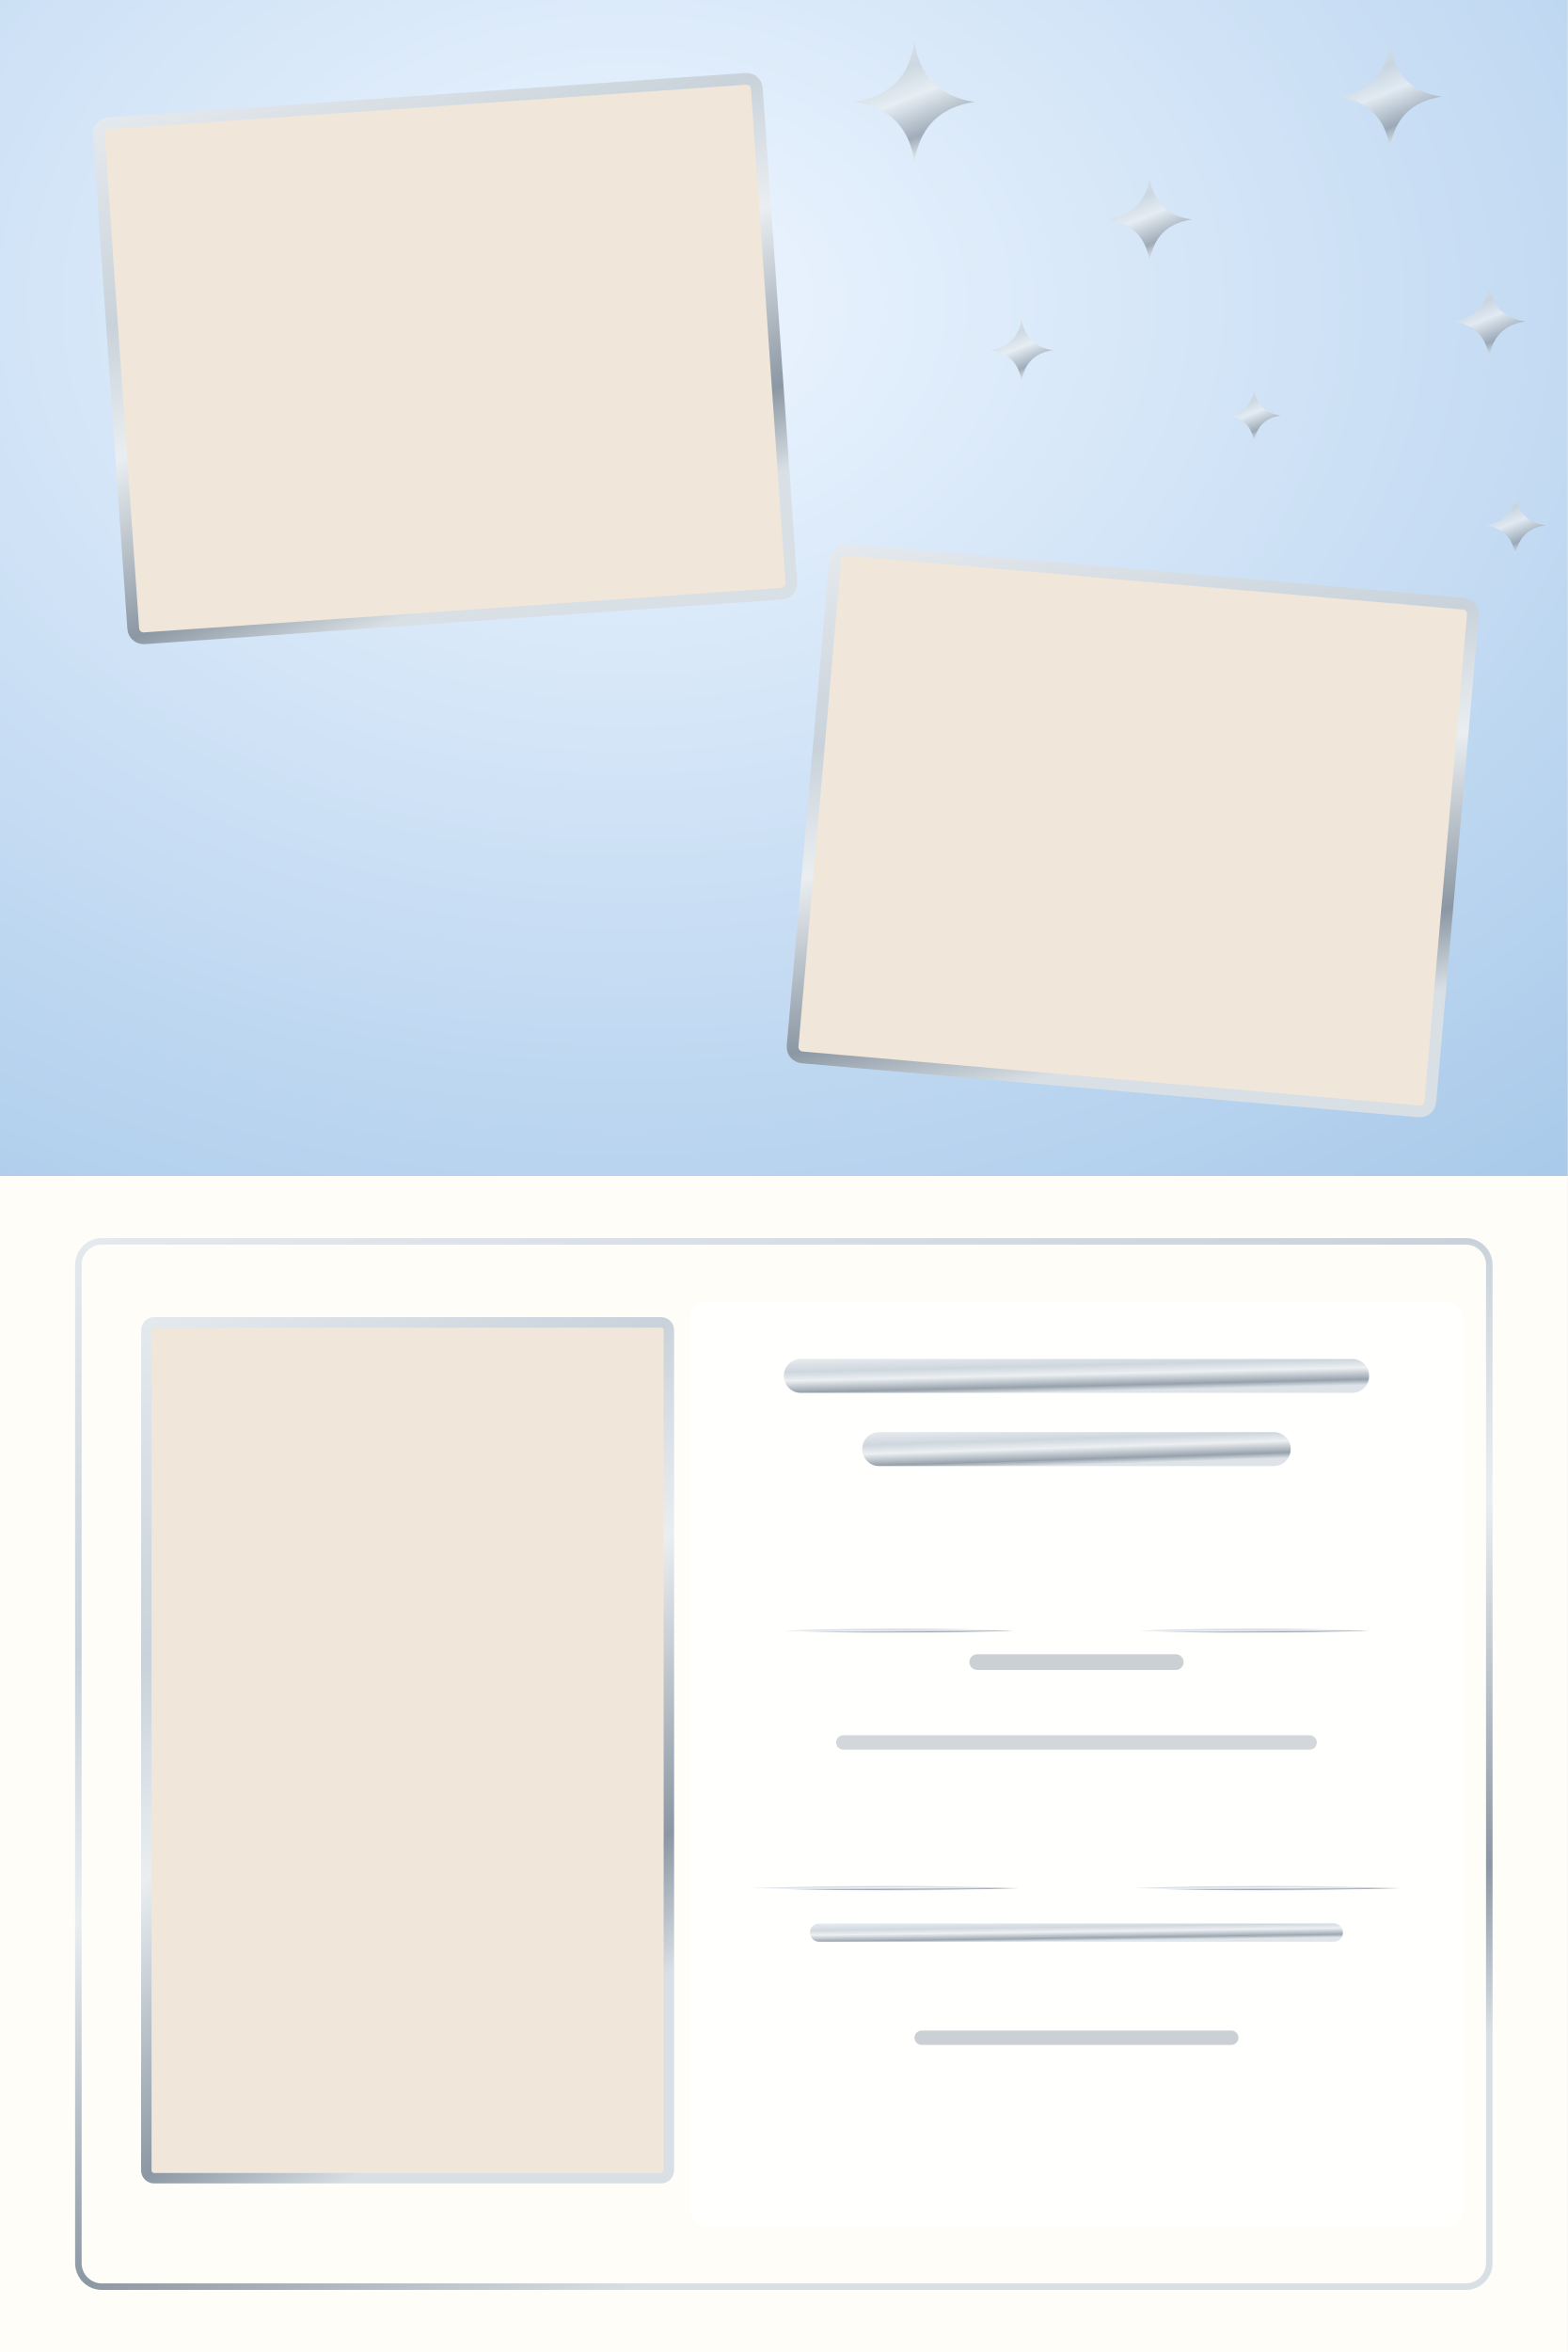
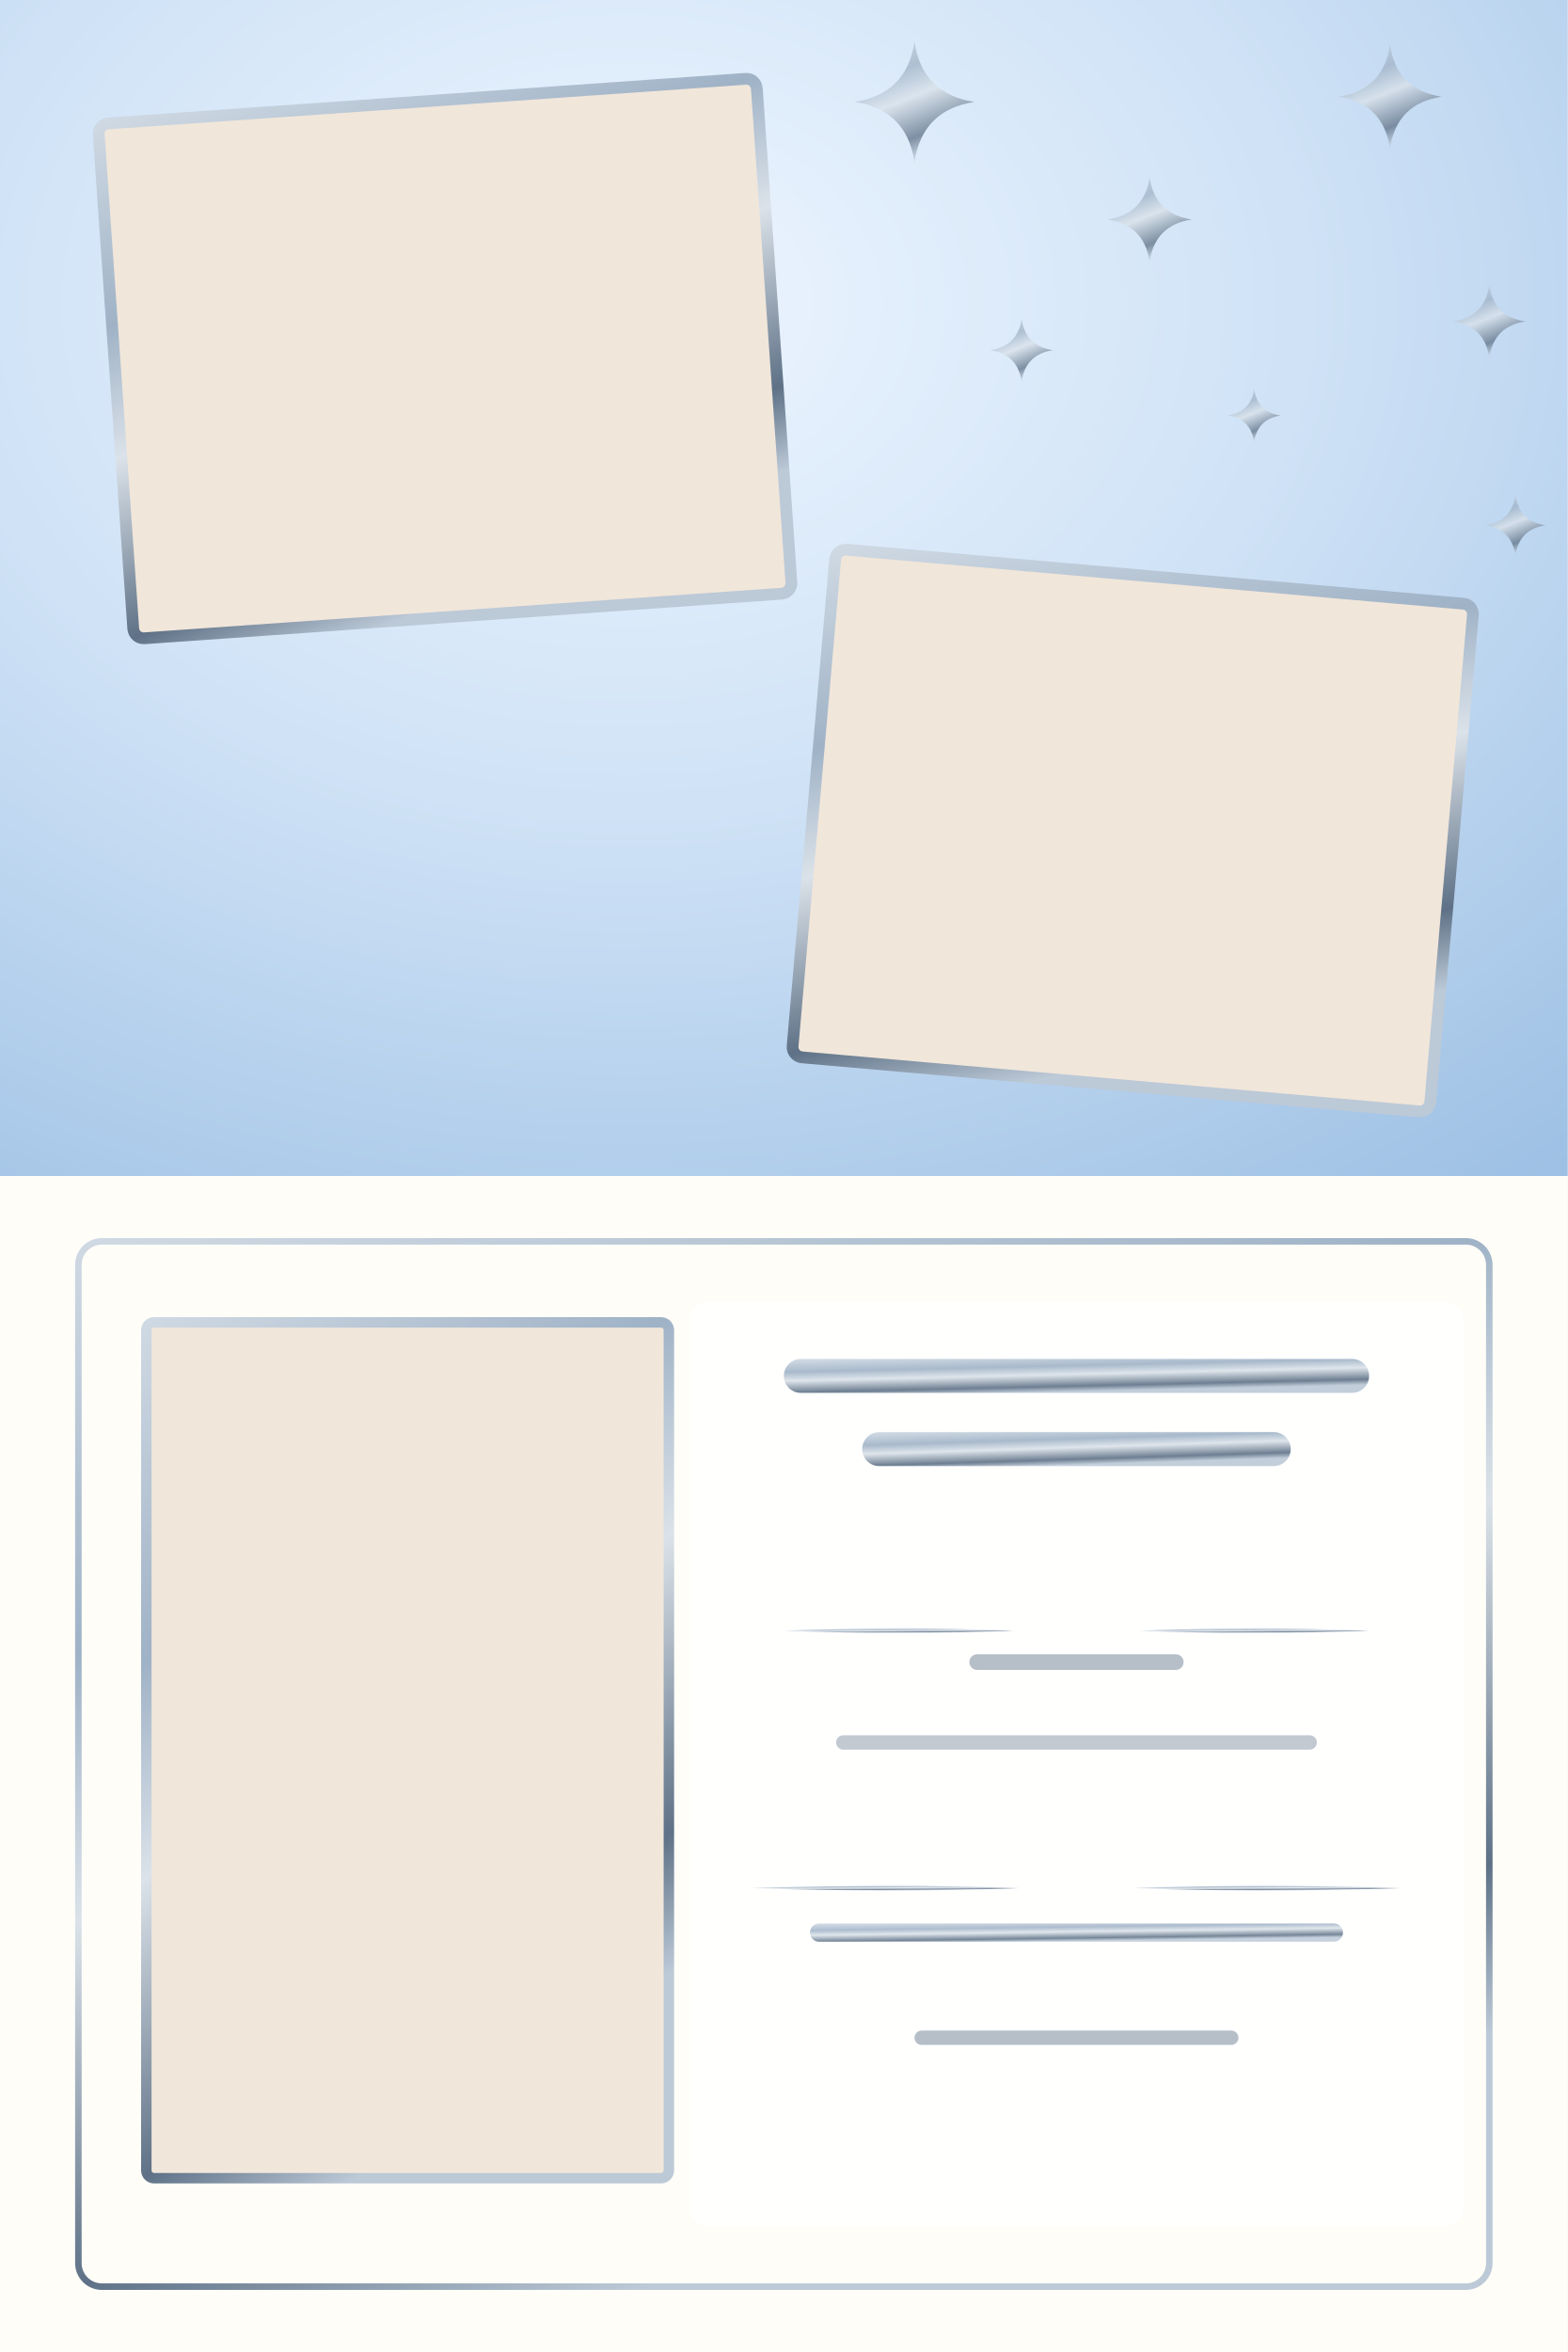
<svg xmlns="http://www.w3.org/2000/svg" viewBox="0 0 1200 1800" width="400" height="600">
  <defs>
    <radialGradient id="tb" cx="40%" cy="26%" r="94%">
      <stop offset="0%" stop-color="#eef6ff" />
      <stop offset="46%" stop-color="#cfe2f6" />
-       <stop offset="100%" stop-color="#a9caea" />
+       <stop offset="100%" stop-color="#9dc0e4" />
    </radialGradient>
    <linearGradient id="g" x1="0" y1="0" x2="0.4" y2="1">
-       <stop offset="0%" stop-color="#e4e9ed" />
-       <stop offset="34%" stop-color="#c9d2da" />
-       <stop offset="56%" stop-color="#eaeef1" />
-       <stop offset="86%" stop-color="#8b97a3" />
-       <stop offset="100%" stop-color="#d9e0e5" />
+       <stop offset="0%" stop-color="#cfd9e3" />
+       <stop offset="34%" stop-color="#9fb2c6" />
+       <stop offset="56%" stop-color="#dbe2e9" />
+       <stop offset="86%" stop-color="#5e7186" />
+       <stop offset="100%" stop-color="#bcc9d7" />
    </linearGradient>
    <symbol id="mo" viewBox="-50 -50 100 100">
      <path d="M0,-46 Q6,-6 46,0 Q6,6 0,46 Q-6,6 -46,0 Q-6,-6 0,-46 Z" />
    </symbol>
  </defs>
  <rect x="0" y="0" width="1200" height="900" fill="url(#tb)" />
-   <g fill="url(#g)" color="#8b97a3" opacity="0.75">
+   <g fill="url(#g)" color="#5e7186" opacity="0.75">
    <use href="#mo" x="-50" y="-50" width="100" height="100" transform="translate(700,78) scale(1)" />
    <use href="#mo" x="-50" y="-50" width="100" height="100" transform="translate(880,168) scale(0.7)" />
    <use href="#mo" x="-50" y="-50" width="100" height="100" transform="translate(1064,74) scale(0.86)" />
    <use href="#mo" x="-50" y="-50" width="100" height="100" transform="translate(1140,246) scale(0.6)" />
    <use href="#mo" x="-50" y="-50" width="100" height="100" transform="translate(782,268) scale(0.52)" />
    <use href="#mo" x="-50" y="-50" width="100" height="100" transform="translate(960,318) scale(0.44)" />
    <use href="#mo" x="-50" y="-50" width="100" height="100" transform="translate(1160,402) scale(0.5)" />
  </g>
  <g transform="translate(75,95) rotate(-4)">
    <rect width="505" height="395" rx="8" fill="#f0e6da" />
    <rect width="505" height="395" rx="8" fill="none" stroke="url(#g)" stroke-width="9" />
  </g>
  <g transform="translate(640,420) rotate(5)">
    <rect width="490" height="390" rx="8" fill="#f0e6da" />
    <rect width="490" height="390" rx="8" fill="none" stroke="url(#g)" stroke-width="9" />
  </g>
  <rect x="0" y="900" width="1200" height="900" fill="#fffdf8" />
  <g transform="translate(0,900)">
    <rect x="60" y="50" width="1080" height="800" rx="18" fill="#fffdf8" />
    <rect x="60" y="50" width="1080" height="800" rx="18" fill="none" stroke="url(#g)" stroke-width="5" />
    <rect x="528" y="96" width="592" height="708" rx="14" fill="#ffffff" opacity="0.92" />
    <rect x="112" y="112" width="400" height="655" rx="6" fill="#f0e6da" />
    <rect x="112" y="112" width="400" height="655" rx="6" fill="none" stroke="url(#g)" stroke-width="8" />
    <rect x="600" y="140" width="448" height="26" rx="13" fill="url(#g)" opacity="0.9" />
    <rect x="660" y="196" width="328" height="26" rx="13" fill="url(#g)" opacity="0.9" />
    <path d="M600,348 Q690,344.6 776,348 Q690,351.4 600,348 Z" fill="url(#g)" opacity="0.8" />
    <path d="M1048,348 Q958,344.6 872,348 Q958,351.4 1048,348 Z" fill="url(#g)" opacity="0.8" />
-     <rect x="742" y="366" width="164" height="12" rx="6" fill="#8b97a3" opacity="0.45" />
-     <rect x="640" y="428" width="368" height="11" rx="5.5" fill="#8b97a3" opacity="0.38" />
+     <rect x="742" y="366" width="164" height="12" rx="6" fill="#5e7186" opacity="0.45" />
+     <rect x="640" y="428" width="368" height="11" rx="5.5" fill="#5e7186" opacity="0.38" />
    <path d="M576,545 Q684,541.4 780,545 Q684,548.6 576,545 Z" fill="url(#g)" opacity="0.8" />
    <path d="M1072,545 Q964,541.4 868,545 Q964,548.6 1072,545 Z" fill="url(#g)" opacity="0.8" />
    <rect x="620" y="572" width="408" height="14" rx="7" fill="url(#g)" opacity="0.85" />
-     <rect x="700" y="654" width="248" height="11" rx="5.5" fill="#8b97a3" opacity="0.45" />
+     <rect x="700" y="654" width="248" height="11" rx="5.5" fill="#5e7186" opacity="0.45" />
  </g>
</svg>
